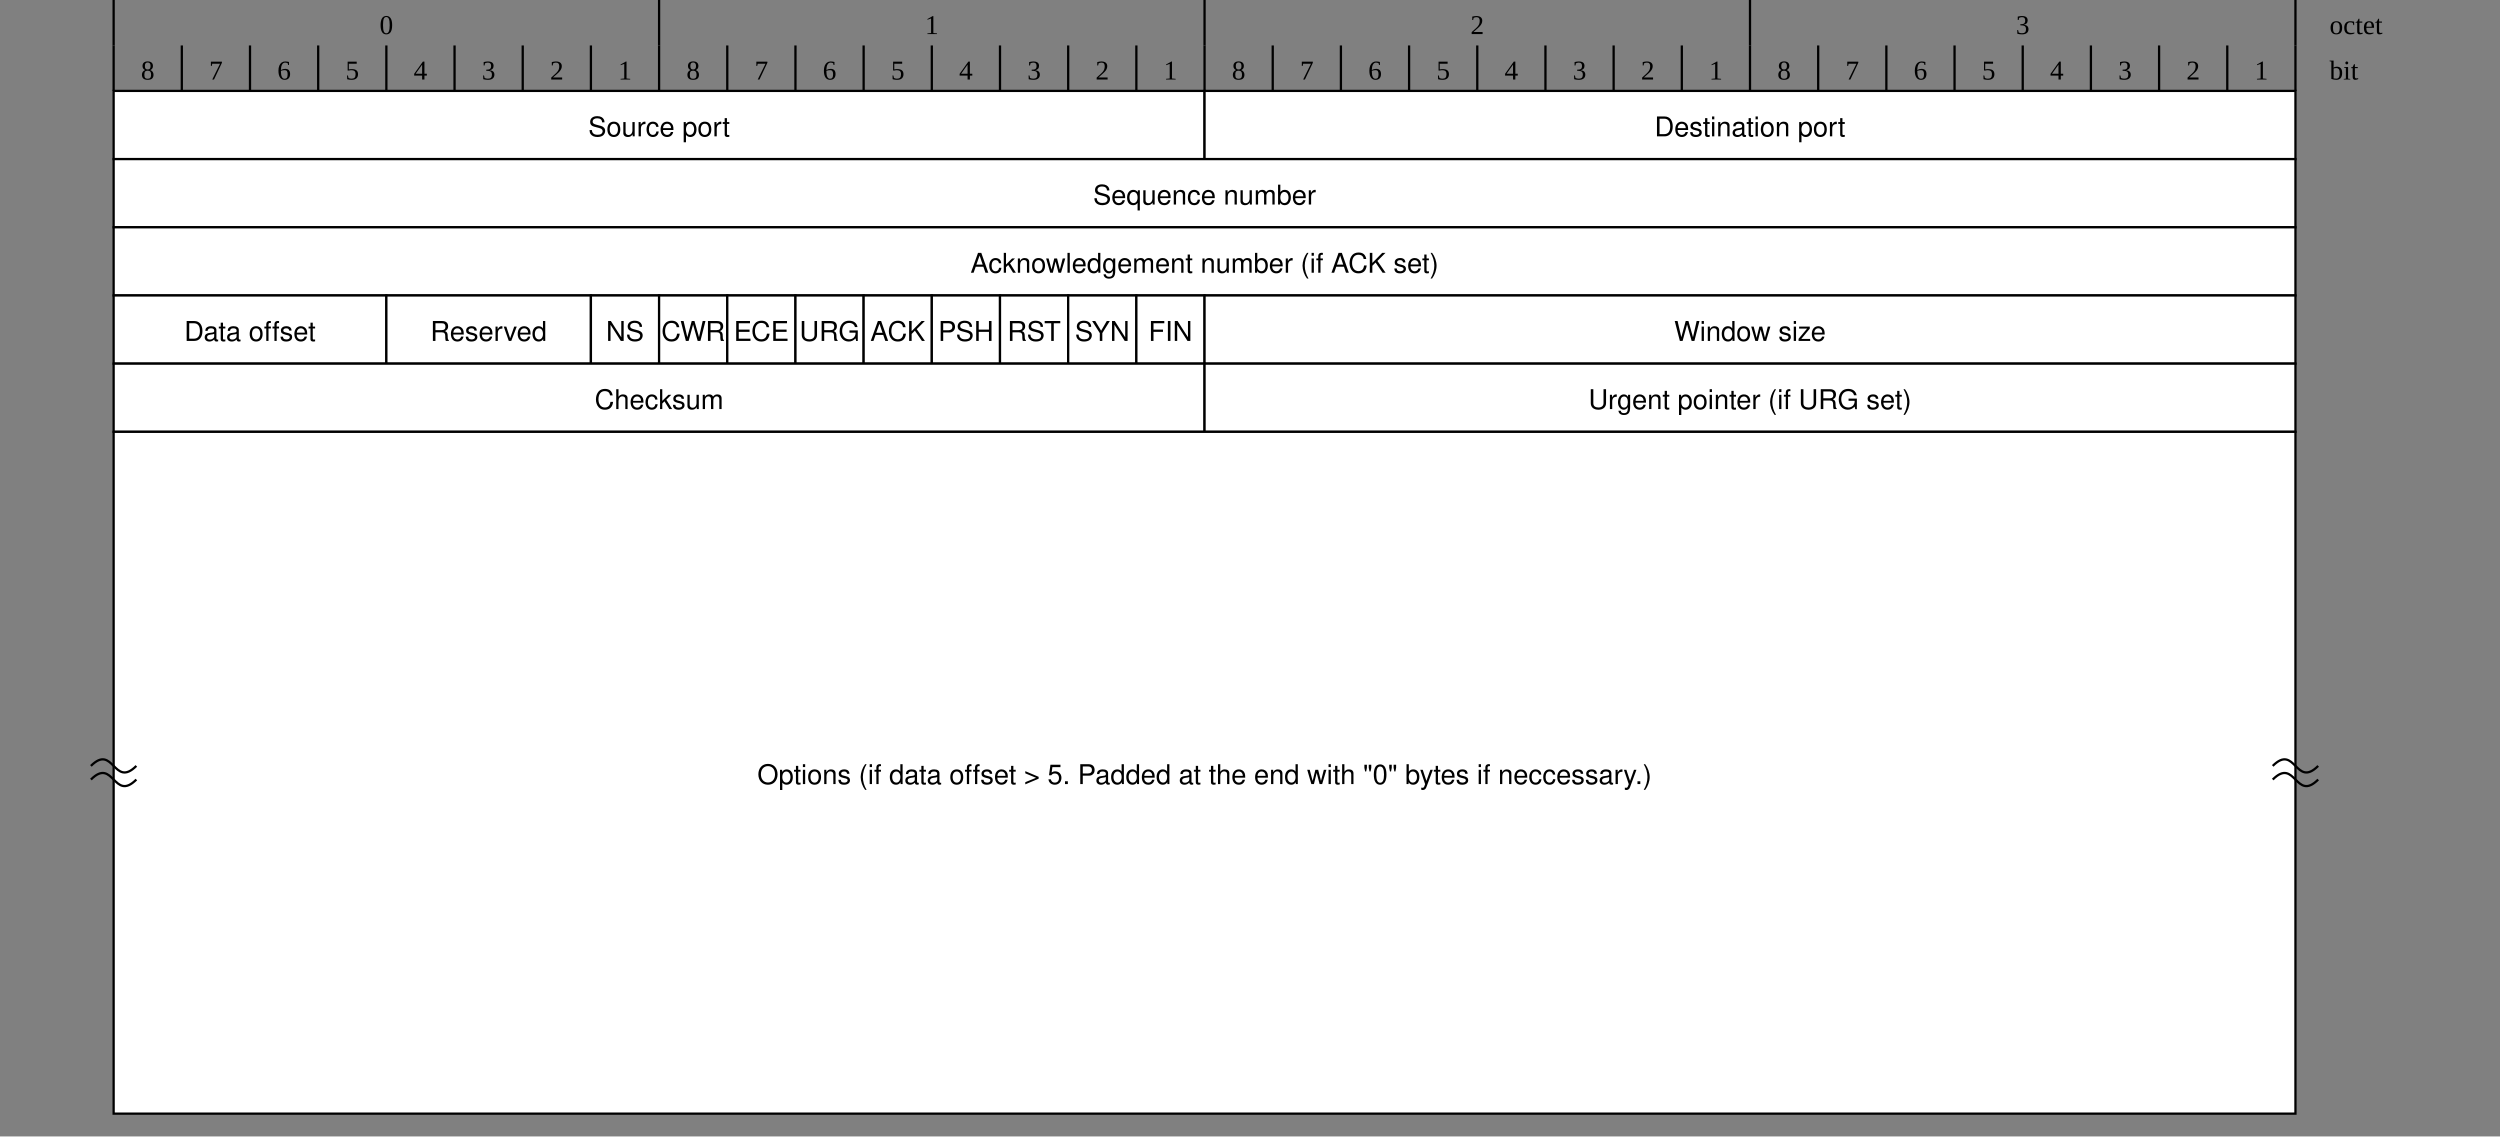
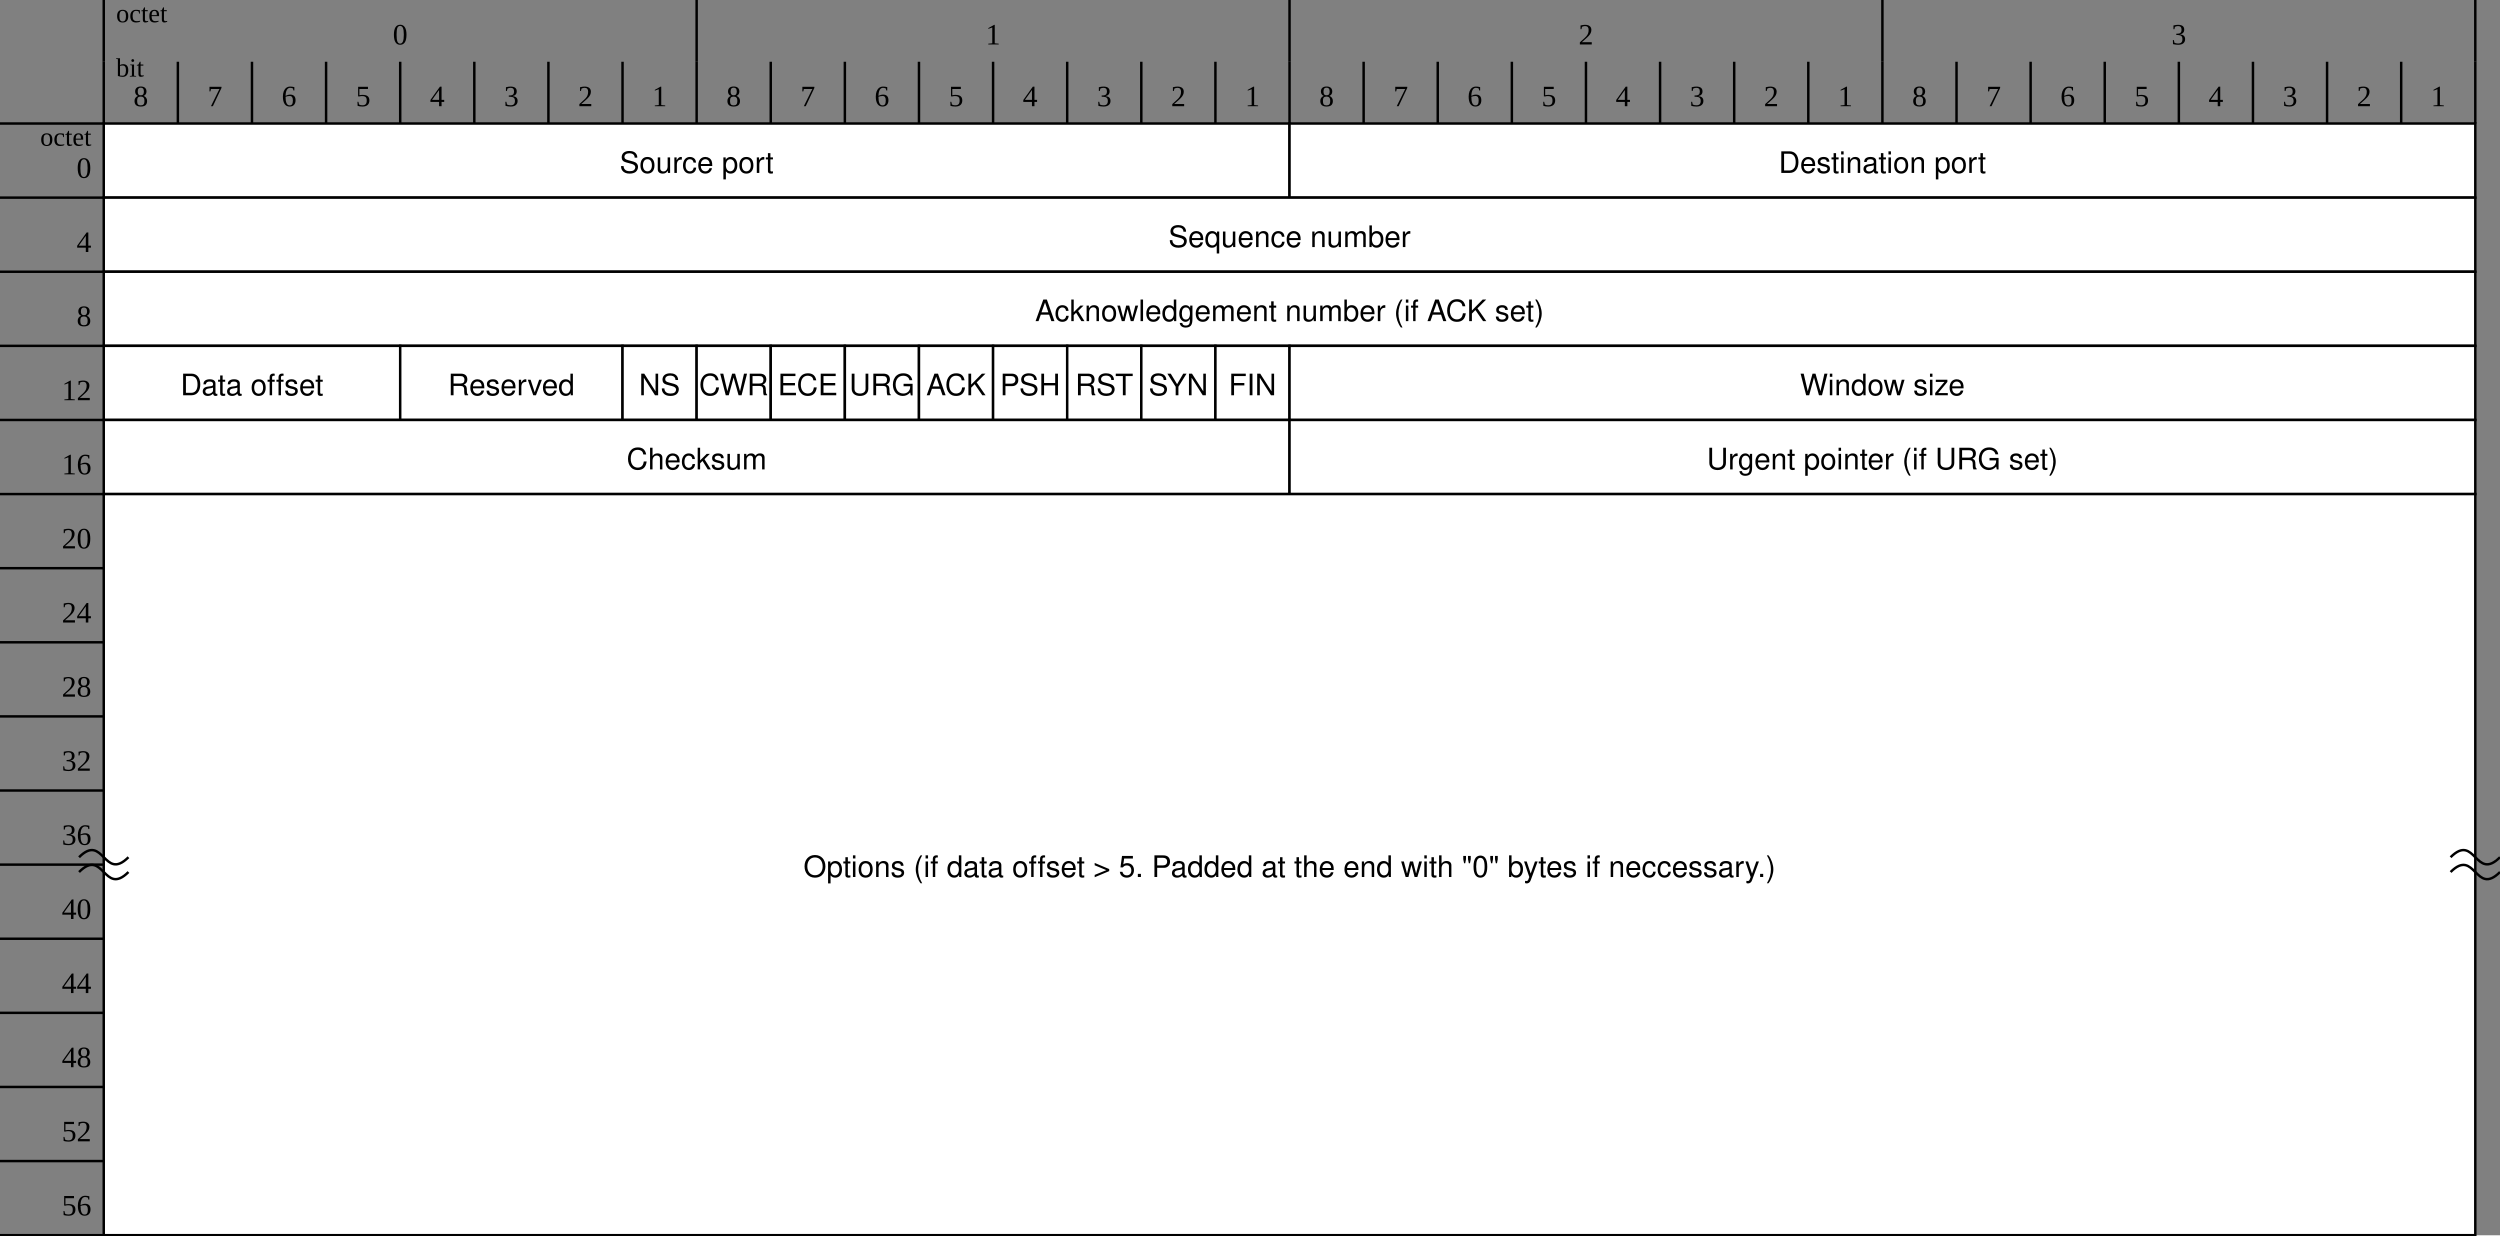
- <svg xmlns="http://www.w3.org/2000/svg" width="1100" height="500">
+ <svg xmlns="http://www.w3.org/2000/svg" width="1012" height="500">
  <style type="text/css">

- text.x-bit{fill:black;font-size:9pt;text-anchor: middle;}line.x-bit{stroke:black;}
- text.x-octet{fill:black;font-size:9pt;text-anchor: middle;}line.x-octet{stroke:black;}
+ text.x-bit{fill:black;font-size:9pt;text-anchor: middle;}text.x-bit-title{fill:black;font-size:8pt;text-anchor: start;}line.x-bit{stroke:black;}
+ text.x-octet{fill:black;font-size:9pt;text-anchor: middle;}text.x-octet-title{fill:black;font-size:8pt;text-anchor: start;}line.x-octet{stroke:black;}
+ text.y-bit{fill:black;font-size:9pt;text-anchor: end;}text.y-bit-title{fill:black;font-size:8pt;text-anchor: end;}line.y-bit{stroke:black;}
+ text.y-octet{fill:black;font-size:9pt;text-anchor: end;}text.y-octet-title{fill:black;font-size:8pt;text-anchor: end;}line.y-octet{stroke:black;}
polygon.placement{fill:white;stroke:black;}text.placement{fill:black;font-family:Helvetica;font-size:9pt;text-anchor:middle;}
path.breakmark{fill:none;stroke:black;}


</style>
-   <rect x="0" y="0" width="1100" height="500" id="background" fill="gray" stroke="none" />
-   <line x1="50" y1="0" x2="50" y2="20" class="x-bit" />
-   <text x="170" y="15" class="x-octet">0</text>
-   <line x1="290" y1="0" x2="290" y2="20" class="x-bit" />
-   <text x="410" y="15" class="x-octet">1</text>
-   <line x1="530" y1="0" x2="530" y2="20" class="x-bit" />
-   <text x="650" y="15" class="x-octet">2</text>
-   <line x1="770" y1="0" x2="770" y2="20" class="x-bit" />
-   <text x="890" y="15" class="x-octet">3</text>
-   <line x1="1010" y1="0" x2="1010" y2="20" class="x-bit" />
-   <text x="1025" y="15" class="x-octet" style="text-anchor:start">octet</text>
-   <line x1="50" y1="20" x2="50" y2="40" class="x-bit" />
-   <text x="65" y="35" class="x-bit">8</text>
-   <line x1="80" y1="20" x2="80" y2="40" class="x-bit" />
-   <text x="95" y="35" class="x-bit">7</text>
-   <line x1="110" y1="20" x2="110" y2="40" class="x-bit" />
-   <text x="125" y="35" class="x-bit">6</text>
-   <line x1="140" y1="20" x2="140" y2="40" class="x-bit" />
-   <text x="155" y="35" class="x-bit">5</text>
-   <line x1="170" y1="20" x2="170" y2="40" class="x-bit" />
-   <text x="185" y="35" class="x-bit">4</text>
-   <line x1="200" y1="20" x2="200" y2="40" class="x-bit" />
-   <text x="215" y="35" class="x-bit">3</text>
-   <line x1="230" y1="20" x2="230" y2="40" class="x-bit" />
-   <text x="245" y="35" class="x-bit">2</text>
-   <line x1="260" y1="20" x2="260" y2="40" class="x-bit" />
-   <text x="275" y="35" class="x-bit">1</text>
-   <line x1="290" y1="20" x2="290" y2="40" class="x-bit" />
-   <text x="305" y="35" class="x-bit">8</text>
-   <line x1="320" y1="20" x2="320" y2="40" class="x-bit" />
-   <text x="335" y="35" class="x-bit">7</text>
-   <line x1="350" y1="20" x2="350" y2="40" class="x-bit" />
-   <text x="365" y="35" class="x-bit">6</text>
-   <line x1="380" y1="20" x2="380" y2="40" class="x-bit" />
-   <text x="395" y="35" class="x-bit">5</text>
-   <line x1="410" y1="20" x2="410" y2="40" class="x-bit" />
-   <text x="425" y="35" class="x-bit">4</text>
-   <line x1="440" y1="20" x2="440" y2="40" class="x-bit" />
-   <text x="455" y="35" class="x-bit">3</text>
-   <line x1="470" y1="20" x2="470" y2="40" class="x-bit" />
-   <text x="485" y="35" class="x-bit">2</text>
-   <line x1="500" y1="20" x2="500" y2="40" class="x-bit" />
-   <text x="515" y="35" class="x-bit">1</text>
-   <line x1="530" y1="20" x2="530" y2="40" class="x-bit" />
-   <text x="545" y="35" class="x-bit">8</text>
-   <line x1="560" y1="20" x2="560" y2="40" class="x-bit" />
-   <text x="575" y="35" class="x-bit">7</text>
-   <line x1="590" y1="20" x2="590" y2="40" class="x-bit" />
-   <text x="605" y="35" class="x-bit">6</text>
-   <line x1="620" y1="20" x2="620" y2="40" class="x-bit" />
-   <text x="635" y="35" class="x-bit">5</text>
-   <line x1="650" y1="20" x2="650" y2="40" class="x-bit" />
-   <text x="665" y="35" class="x-bit">4</text>
-   <line x1="680" y1="20" x2="680" y2="40" class="x-bit" />
-   <text x="695" y="35" class="x-bit">3</text>
-   <line x1="710" y1="20" x2="710" y2="40" class="x-bit" />
-   <text x="725" y="35" class="x-bit">2</text>
-   <line x1="740" y1="20" x2="740" y2="40" class="x-bit" />
-   <text x="755" y="35" class="x-bit">1</text>
-   <line x1="770" y1="20" x2="770" y2="40" class="x-bit" />
-   <text x="785" y="35" class="x-bit">8</text>
-   <line x1="800" y1="20" x2="800" y2="40" class="x-bit" />
-   <text x="815" y="35" class="x-bit">7</text>
-   <line x1="830" y1="20" x2="830" y2="40" class="x-bit" />
-   <text x="845" y="35" class="x-bit">6</text>
-   <line x1="860" y1="20" x2="860" y2="40" class="x-bit" />
-   <text x="875" y="35" class="x-bit">5</text>
-   <line x1="890" y1="20" x2="890" y2="40" class="x-bit" />
-   <text x="905" y="35" class="x-bit">4</text>
-   <line x1="920" y1="20" x2="920" y2="40" class="x-bit" />
-   <text x="935" y="35" class="x-bit">3</text>
-   <line x1="950" y1="20" x2="950" y2="40" class="x-bit" />
-   <text x="965" y="35" class="x-bit">2</text>
-   <line x1="980" y1="20" x2="980" y2="40" class="x-bit" />
-   <text x="995" y="35" class="x-bit">1</text>
-   <line x1="1010" y1="20" x2="1010" y2="40" class="x-bit" />
-   <text x="1025" y="35" class="x-bit" style="text-anchor:start">bit</text>
-   <polygon points="50,40 530,40 530,70 50,70 50,40" class="placement" />
-   <text x="290" y="60" class="placement">Source port</text>
-   <polygon points="530,40 1010,40 1010,70 530,70 530,40" class="placement" />
-   <text x="770" y="60" class="placement">Destination port</text>
-   <polygon points="50,70 1010,70 1010,100 50,100 50,70" class="placement" />
-   <text x="530" y="90" class="placement">Sequence number</text>
-   <polygon points="50,100 1010,100 1010,130 50,130 50,100" class="placement" />
-   <text x="530" y="120" class="placement">Acknowledgement number (if ACK set)</text>
-   <polygon points="50,130 170,130 170,160 50,160 50,130" class="placement" />
-   <text x="110" y="150" class="placement">Data offset</text>
-   <polygon points="170,130 260,130 260,160 170,160 170,130" class="placement" />
-   <text x="215" y="150" class="placement">Reserved</text>
-   <polygon points="260,130 290,130 290,160 260,160 260,130" class="placement" />
-   <text x="275" y="150" class="placement">NS</text>
-   <polygon points="290,130 320,130 320,160 290,160 290,130" class="placement" />
-   <text x="305" y="150" class="placement">CWR</text>
-   <polygon points="320,130 350,130 350,160 320,160 320,130" class="placement" />
-   <text x="335" y="150" class="placement">ECE</text>
-   <polygon points="350,130 380,130 380,160 350,160 350,130" class="placement" />
-   <text x="365" y="150" class="placement">URG</text>
-   <polygon points="380,130 410,130 410,160 380,160 380,130" class="placement" />
-   <text x="395" y="150" class="placement">ACK</text>
-   <polygon points="410,130 440,130 440,160 410,160 410,130" class="placement" />
-   <text x="425" y="150" class="placement">PSH</text>
-   <polygon points="440,130 470,130 470,160 440,160 440,130" class="placement" />
-   <text x="455" y="150" class="placement">RST</text>
-   <polygon points="470,130 500,130 500,160 470,160 470,130" class="placement" />
-   <text x="485" y="150" class="placement">SYN</text>
-   <polygon points="500,130 530,130 530,160 500,160 500,130" class="placement" />
-   <text x="515" y="150" class="placement">FIN</text>
-   <polygon points="530,130 1010,130 1010,160 530,160 530,130" class="placement" />
-   <text x="770" y="150" class="placement">Window size</text>
-   <polygon points="50,160 530,160 530,190 50,190 50,160" class="placement" />
-   <text x="290" y="180" class="placement">Checksum</text>
-   <polygon points="530,160 1010,160 1010,190 530,190 530,160" class="placement" />
-   <text x="770" y="180" class="placement">Urgent pointer (if URG set)</text>
-   <polygon points="50,190 1010,190 1010,490 50,490 50,220 50,220 50,190" class="placement" />
-   <path d="M40,337 C50,327 50,347 60,337" class="breakmark" />
-   <path d="M40,343 C50,333 50,353 60,343" class="breakmark" />
-   <path d="M1000,337 C1010,327 1010,347 1020,337" class="breakmark" />
-   <path d="M1000,343 C1010,333 1010,353 1020,343" class="breakmark" />
-   <text x="530" y="345" class="placement">Options (if data offset &gt; 5. Padded at the end with "0" bytes if neccessary.)</text>
+   <rect x="0" y="0" width="1012" height="500" id="background" fill="gray" stroke="none" />
+   <line x1="42" y1="0" x2="42" y2="25" class="x-octet" />
+   <text x="162" y="18" class="x-octet">0</text>
+   <line x1="282" y1="0" x2="282" y2="25" class="x-octet" />
+   <text x="402" y="18" class="x-octet">1</text>
+   <line x1="522" y1="0" x2="522" y2="25" class="x-octet" />
+   <text x="642" y="18" class="x-octet">2</text>
+   <line x1="762" y1="0" x2="762" y2="25" class="x-octet" />
+   <text x="882" y="18" class="x-octet">3</text>
+   <line x1="1002" y1="0" x2="1002" y2="25" class="x-octet" />
+   <text x="47" y="9" class="x-octet-title">octet</text>
+   <line x1="42" y1="25" x2="42" y2="50" class="x-bit" />
+   <text x="57" y="43" class="x-bit">8</text>
+   <line x1="72" y1="25" x2="72" y2="50" class="x-bit" />
+   <text x="87" y="43" class="x-bit">7</text>
+   <line x1="102" y1="25" x2="102" y2="50" class="x-bit" />
+   <text x="117" y="43" class="x-bit">6</text>
+   <line x1="132" y1="25" x2="132" y2="50" class="x-bit" />
+   <text x="147" y="43" class="x-bit">5</text>
+   <line x1="162" y1="25" x2="162" y2="50" class="x-bit" />
+   <text x="177" y="43" class="x-bit">4</text>
+   <line x1="192" y1="25" x2="192" y2="50" class="x-bit" />
+   <text x="207" y="43" class="x-bit">3</text>
+   <line x1="222" y1="25" x2="222" y2="50" class="x-bit" />
+   <text x="237" y="43" class="x-bit">2</text>
+   <line x1="252" y1="25" x2="252" y2="50" class="x-bit" />
+   <text x="267" y="43" class="x-bit">1</text>
+   <line x1="282" y1="25" x2="282" y2="50" class="x-bit" />
+   <text x="297" y="43" class="x-bit">8</text>
+   <line x1="312" y1="25" x2="312" y2="50" class="x-bit" />
+   <text x="327" y="43" class="x-bit">7</text>
+   <line x1="342" y1="25" x2="342" y2="50" class="x-bit" />
+   <text x="357" y="43" class="x-bit">6</text>
+   <line x1="372" y1="25" x2="372" y2="50" class="x-bit" />
+   <text x="387" y="43" class="x-bit">5</text>
+   <line x1="402" y1="25" x2="402" y2="50" class="x-bit" />
+   <text x="417" y="43" class="x-bit">4</text>
+   <line x1="432" y1="25" x2="432" y2="50" class="x-bit" />
+   <text x="447" y="43" class="x-bit">3</text>
+   <line x1="462" y1="25" x2="462" y2="50" class="x-bit" />
+   <text x="477" y="43" class="x-bit">2</text>
+   <line x1="492" y1="25" x2="492" y2="50" class="x-bit" />
+   <text x="507" y="43" class="x-bit">1</text>
+   <line x1="522" y1="25" x2="522" y2="50" class="x-bit" />
+   <text x="537" y="43" class="x-bit">8</text>
+   <line x1="552" y1="25" x2="552" y2="50" class="x-bit" />
+   <text x="567" y="43" class="x-bit">7</text>
+   <line x1="582" y1="25" x2="582" y2="50" class="x-bit" />
+   <text x="597" y="43" class="x-bit">6</text>
+   <line x1="612" y1="25" x2="612" y2="50" class="x-bit" />
+   <text x="627" y="43" class="x-bit">5</text>
+   <line x1="642" y1="25" x2="642" y2="50" class="x-bit" />
+   <text x="657" y="43" class="x-bit">4</text>
+   <line x1="672" y1="25" x2="672" y2="50" class="x-bit" />
+   <text x="687" y="43" class="x-bit">3</text>
+   <line x1="702" y1="25" x2="702" y2="50" class="x-bit" />
+   <text x="717" y="43" class="x-bit">2</text>
+   <line x1="732" y1="25" x2="732" y2="50" class="x-bit" />
+   <text x="747" y="43" class="x-bit">1</text>
+   <line x1="762" y1="25" x2="762" y2="50" class="x-bit" />
+   <text x="777" y="43" class="x-bit">8</text>
+   <line x1="792" y1="25" x2="792" y2="50" class="x-bit" />
+   <text x="807" y="43" class="x-bit">7</text>
+   <line x1="822" y1="25" x2="822" y2="50" class="x-bit" />
+   <text x="837" y="43" class="x-bit">6</text>
+   <line x1="852" y1="25" x2="852" y2="50" class="x-bit" />
+   <text x="867" y="43" class="x-bit">5</text>
+   <line x1="882" y1="25" x2="882" y2="50" class="x-bit" />
+   <text x="897" y="43" class="x-bit">4</text>
+   <line x1="912" y1="25" x2="912" y2="50" class="x-bit" />
+   <text x="927" y="43" class="x-bit">3</text>
+   <line x1="942" y1="25" x2="942" y2="50" class="x-bit" />
+   <text x="957" y="43" class="x-bit">2</text>
+   <line x1="972" y1="25" x2="972" y2="50" class="x-bit" />
+   <text x="987" y="43" class="x-bit">1</text>
+   <line x1="1002" y1="25" x2="1002" y2="50" class="x-bit" />
+   <text x="47" y="31" class="x-bit-title">bit</text>
+   <text x="37" y="59" class="y-octet-title">octet</text>
+   <line x1="0" y1="50" x2="42" y2="50" class="y-bit" />
+   <text x="37" y="72" class="y-octet">0</text>
+   <line x1="0" y1="80" x2="42" y2="80" class="y-bit" />
+   <text x="37" y="102" class="y-octet">4</text>
+   <line x1="0" y1="110" x2="42" y2="110" class="y-bit" />
+   <text x="37" y="132" class="y-octet">8</text>
+   <line x1="0" y1="140" x2="42" y2="140" class="y-bit" />
+   <text x="37" y="162" class="y-octet">12</text>
+   <line x1="0" y1="170" x2="42" y2="170" class="y-bit" />
+   <text x="37" y="192" class="y-octet">16</text>
+   <line x1="0" y1="200" x2="42" y2="200" class="y-bit" />
+   <text x="37" y="222" class="y-octet">20</text>
+   <line x1="0" y1="230" x2="42" y2="230" class="y-bit" />
+   <text x="37" y="252" class="y-octet">24</text>
+   <line x1="0" y1="260" x2="42" y2="260" class="y-bit" />
+   <text x="37" y="282" class="y-octet">28</text>
+   <line x1="0" y1="290" x2="42" y2="290" class="y-bit" />
+   <text x="37" y="312" class="y-octet">32</text>
+   <line x1="0" y1="320" x2="42" y2="320" class="y-bit" />
+   <text x="37" y="342" class="y-octet">36</text>
+   <line x1="0" y1="350" x2="42" y2="350" class="y-bit" />
+   <text x="37" y="372" class="y-octet">40</text>
+   <line x1="0" y1="380" x2="42" y2="380" class="y-bit" />
+   <text x="37" y="402" class="y-octet">44</text>
+   <line x1="0" y1="410" x2="42" y2="410" class="y-bit" />
+   <text x="37" y="432" class="y-octet">48</text>
+   <line x1="0" y1="440" x2="42" y2="440" class="y-bit" />
+   <text x="37" y="462" class="y-octet">52</text>
+   <line x1="0" y1="470" x2="42" y2="470" class="y-bit" />
+   <text x="37" y="492" class="y-octet">56</text>
+   <line x1="0" y1="500" x2="42" y2="500" class="y-bit" />
+   <polygon points="42,50 522,50 522,80 42,80 42,50" class="placement" />
+   <text x="282" y="70" class="placement">Source port</text>
+   <polygon points="522,50 1002,50 1002,80 522,80 522,50" class="placement" />
+   <text x="762" y="70" class="placement">Destination port</text>
+   <polygon points="42,80 1002,80 1002,110 42,110 42,80" class="placement" />
+   <text x="522" y="100" class="placement">Sequence number</text>
+   <polygon points="42,110 1002,110 1002,140 42,140 42,110" class="placement" />
+   <text x="522" y="130" class="placement">Acknowledgement number (if ACK set)</text>
+   <polygon points="42,140 162,140 162,170 42,170 42,140" class="placement" />
+   <text x="102" y="160" class="placement">Data offset</text>
+   <polygon points="162,140 252,140 252,170 162,170 162,140" class="placement" />
+   <text x="207" y="160" class="placement">Reserved</text>
+   <polygon points="252,140 282,140 282,170 252,170 252,140" class="placement" />
+   <text x="267" y="160" class="placement">NS</text>
+   <polygon points="282,140 312,140 312,170 282,170 282,140" class="placement" />
+   <text x="297" y="160" class="placement">CWR</text>
+   <polygon points="312,140 342,140 342,170 312,170 312,140" class="placement" />
+   <text x="327" y="160" class="placement">ECE</text>
+   <polygon points="342,140 372,140 372,170 342,170 342,140" class="placement" />
+   <text x="357" y="160" class="placement">URG</text>
+   <polygon points="372,140 402,140 402,170 372,170 372,140" class="placement" />
+   <text x="387" y="160" class="placement">ACK</text>
+   <polygon points="402,140 432,140 432,170 402,170 402,140" class="placement" />
+   <text x="417" y="160" class="placement">PSH</text>
+   <polygon points="432,140 462,140 462,170 432,170 432,140" class="placement" />
+   <text x="447" y="160" class="placement">RST</text>
+   <polygon points="462,140 492,140 492,170 462,170 462,140" class="placement" />
+   <text x="477" y="160" class="placement">SYN</text>
+   <polygon points="492,140 522,140 522,170 492,170 492,140" class="placement" />
+   <text x="507" y="160" class="placement">FIN</text>
+   <polygon points="522,140 1002,140 1002,170 522,170 522,140" class="placement" />
+   <text x="762" y="160" class="placement">Window size</text>
+   <polygon points="42,170 522,170 522,200 42,200 42,170" class="placement" />
+   <text x="282" y="190" class="placement">Checksum</text>
+   <polygon points="522,170 1002,170 1002,200 522,200 522,170" class="placement" />
+   <text x="762" y="190" class="placement">Urgent pointer (if URG set)</text>
+   <polygon points="42,200 1002,200 1002,500 42,500 42,230 42,230 42,200" class="placement" />
+   <path d="M32,347 C42,337 42,357 52,347" class="breakmark" />
+   <path d="M32,353 C42,343 42,363 52,353" class="breakmark" />
+   <path d="M992,347 C1002,337 1002,357 1012,347" class="breakmark" />
+   <path d="M992,353 C1002,343 1002,363 1012,353" class="breakmark" />
+   <text x="522" y="355" class="placement">Options (if data offset &gt; 5. Padded at the end with "0" bytes if neccessary.)</text>
</svg>
